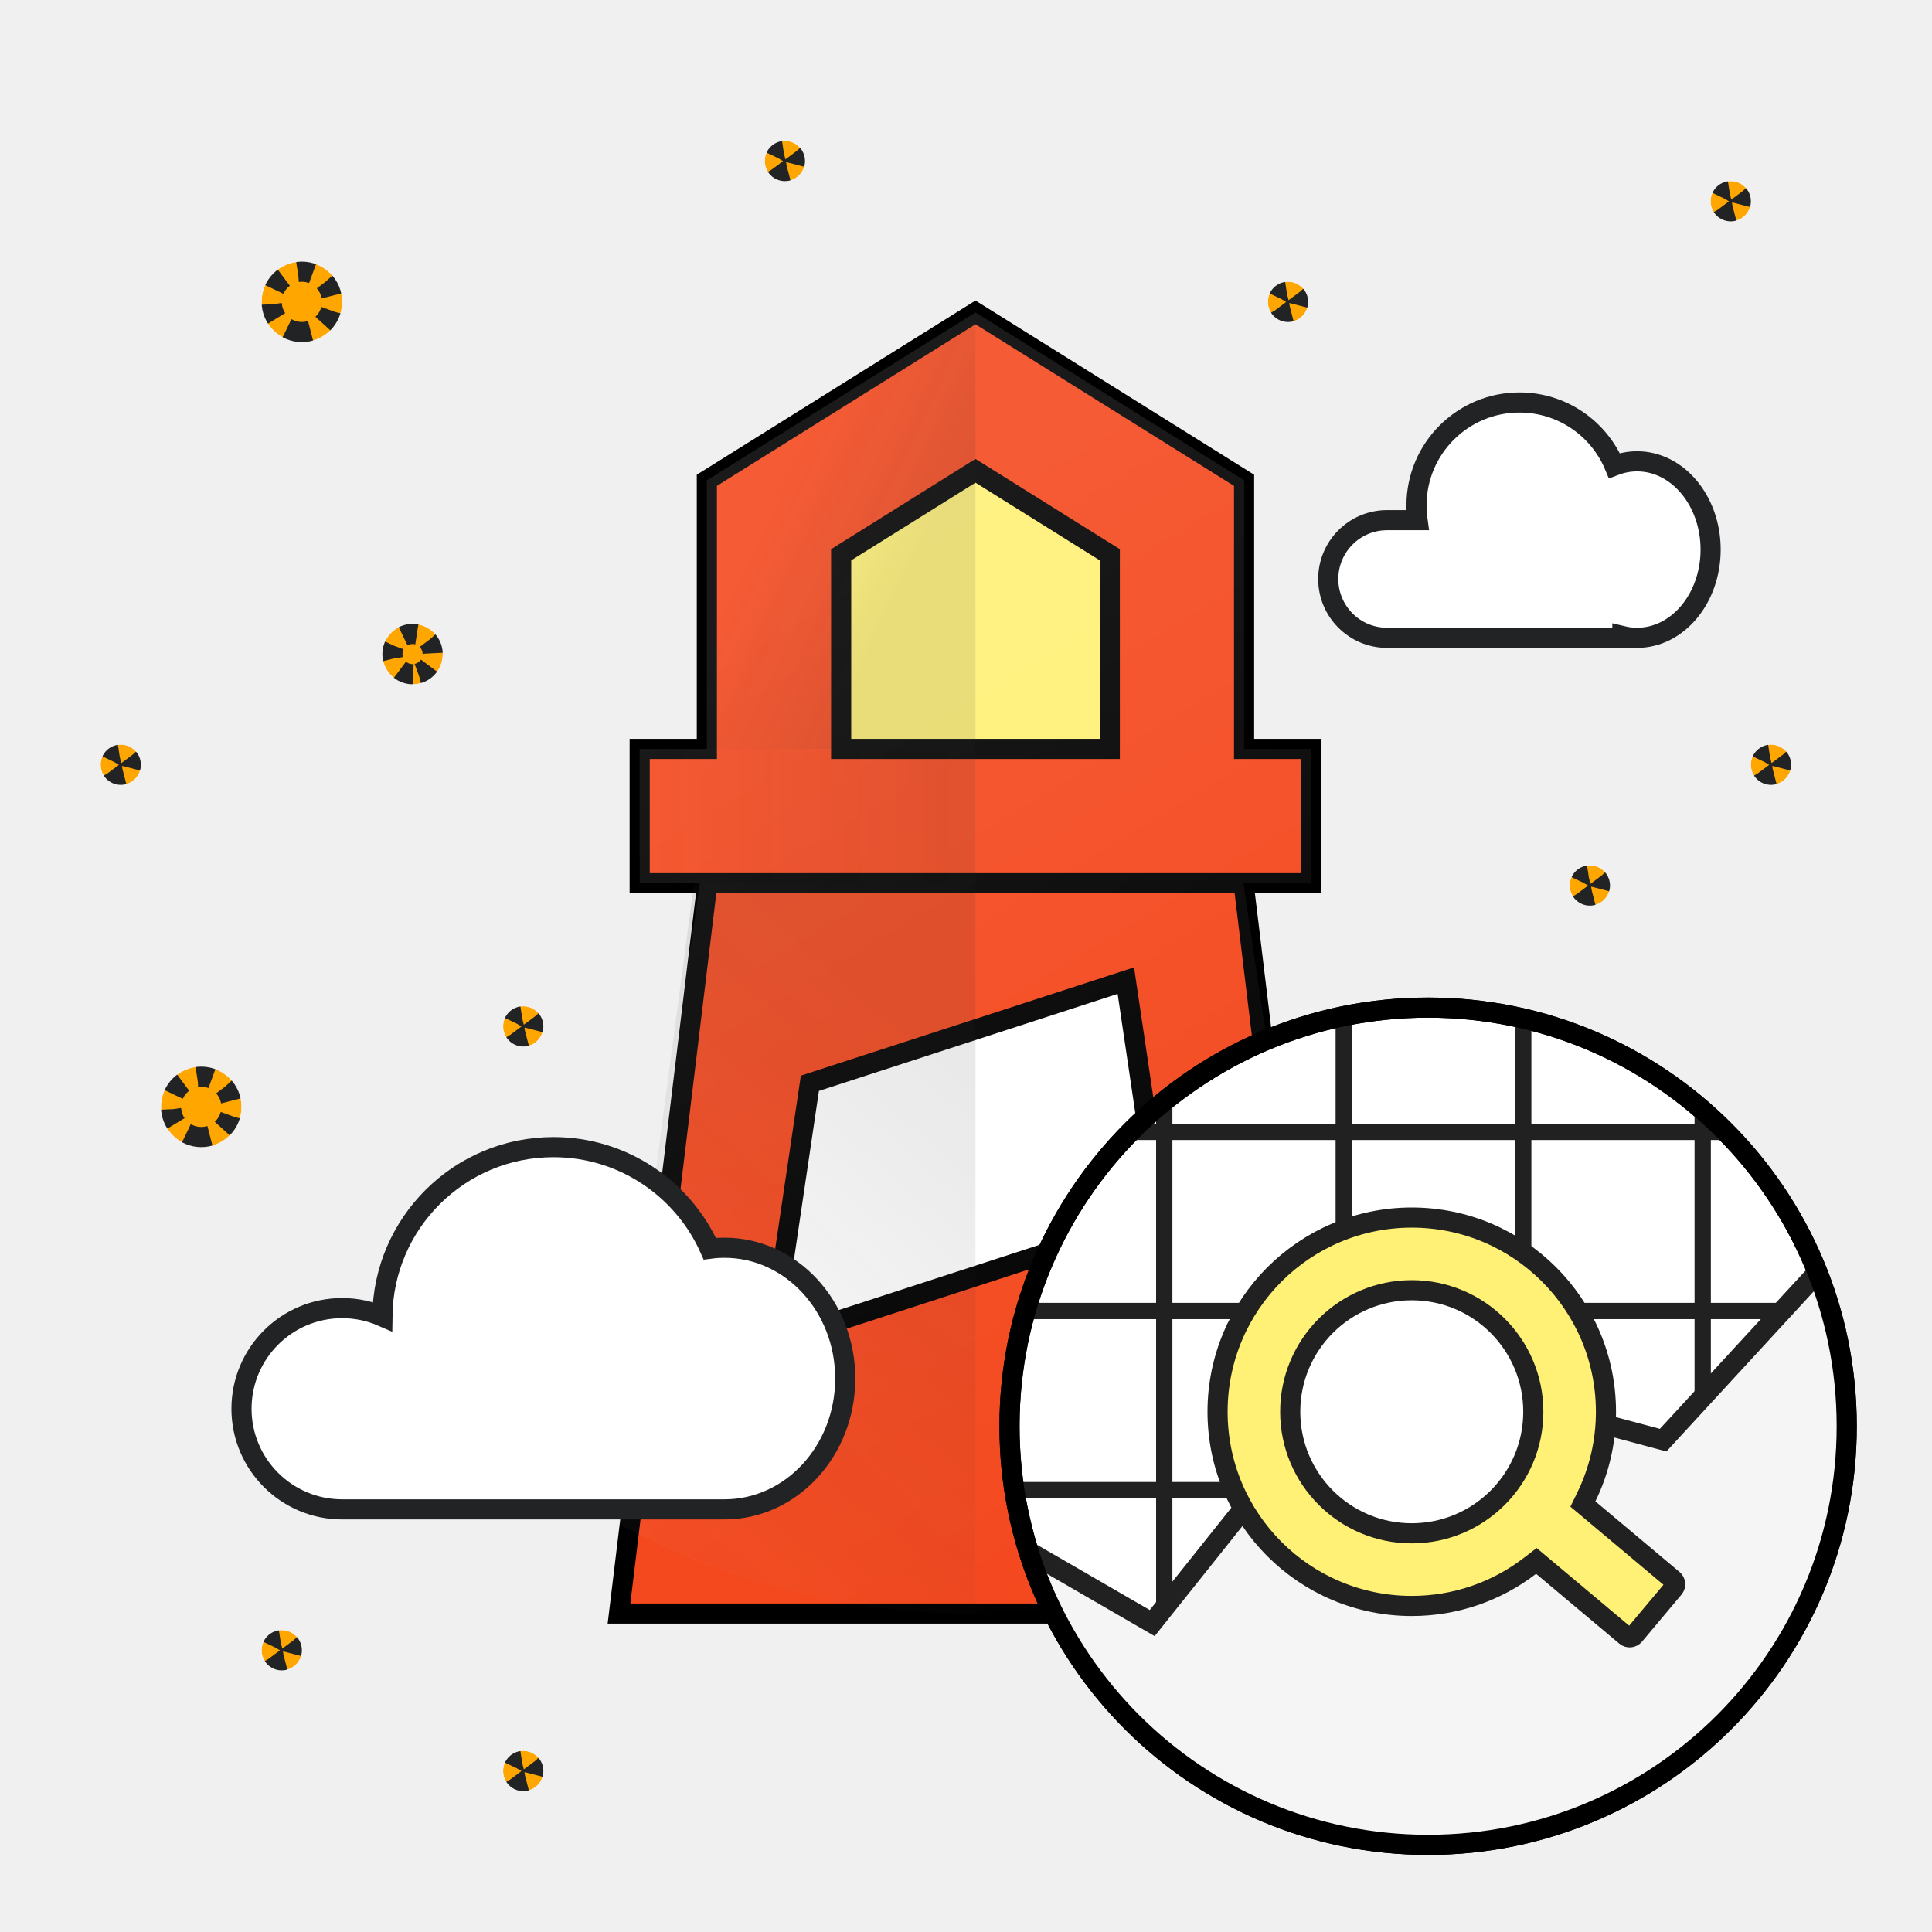
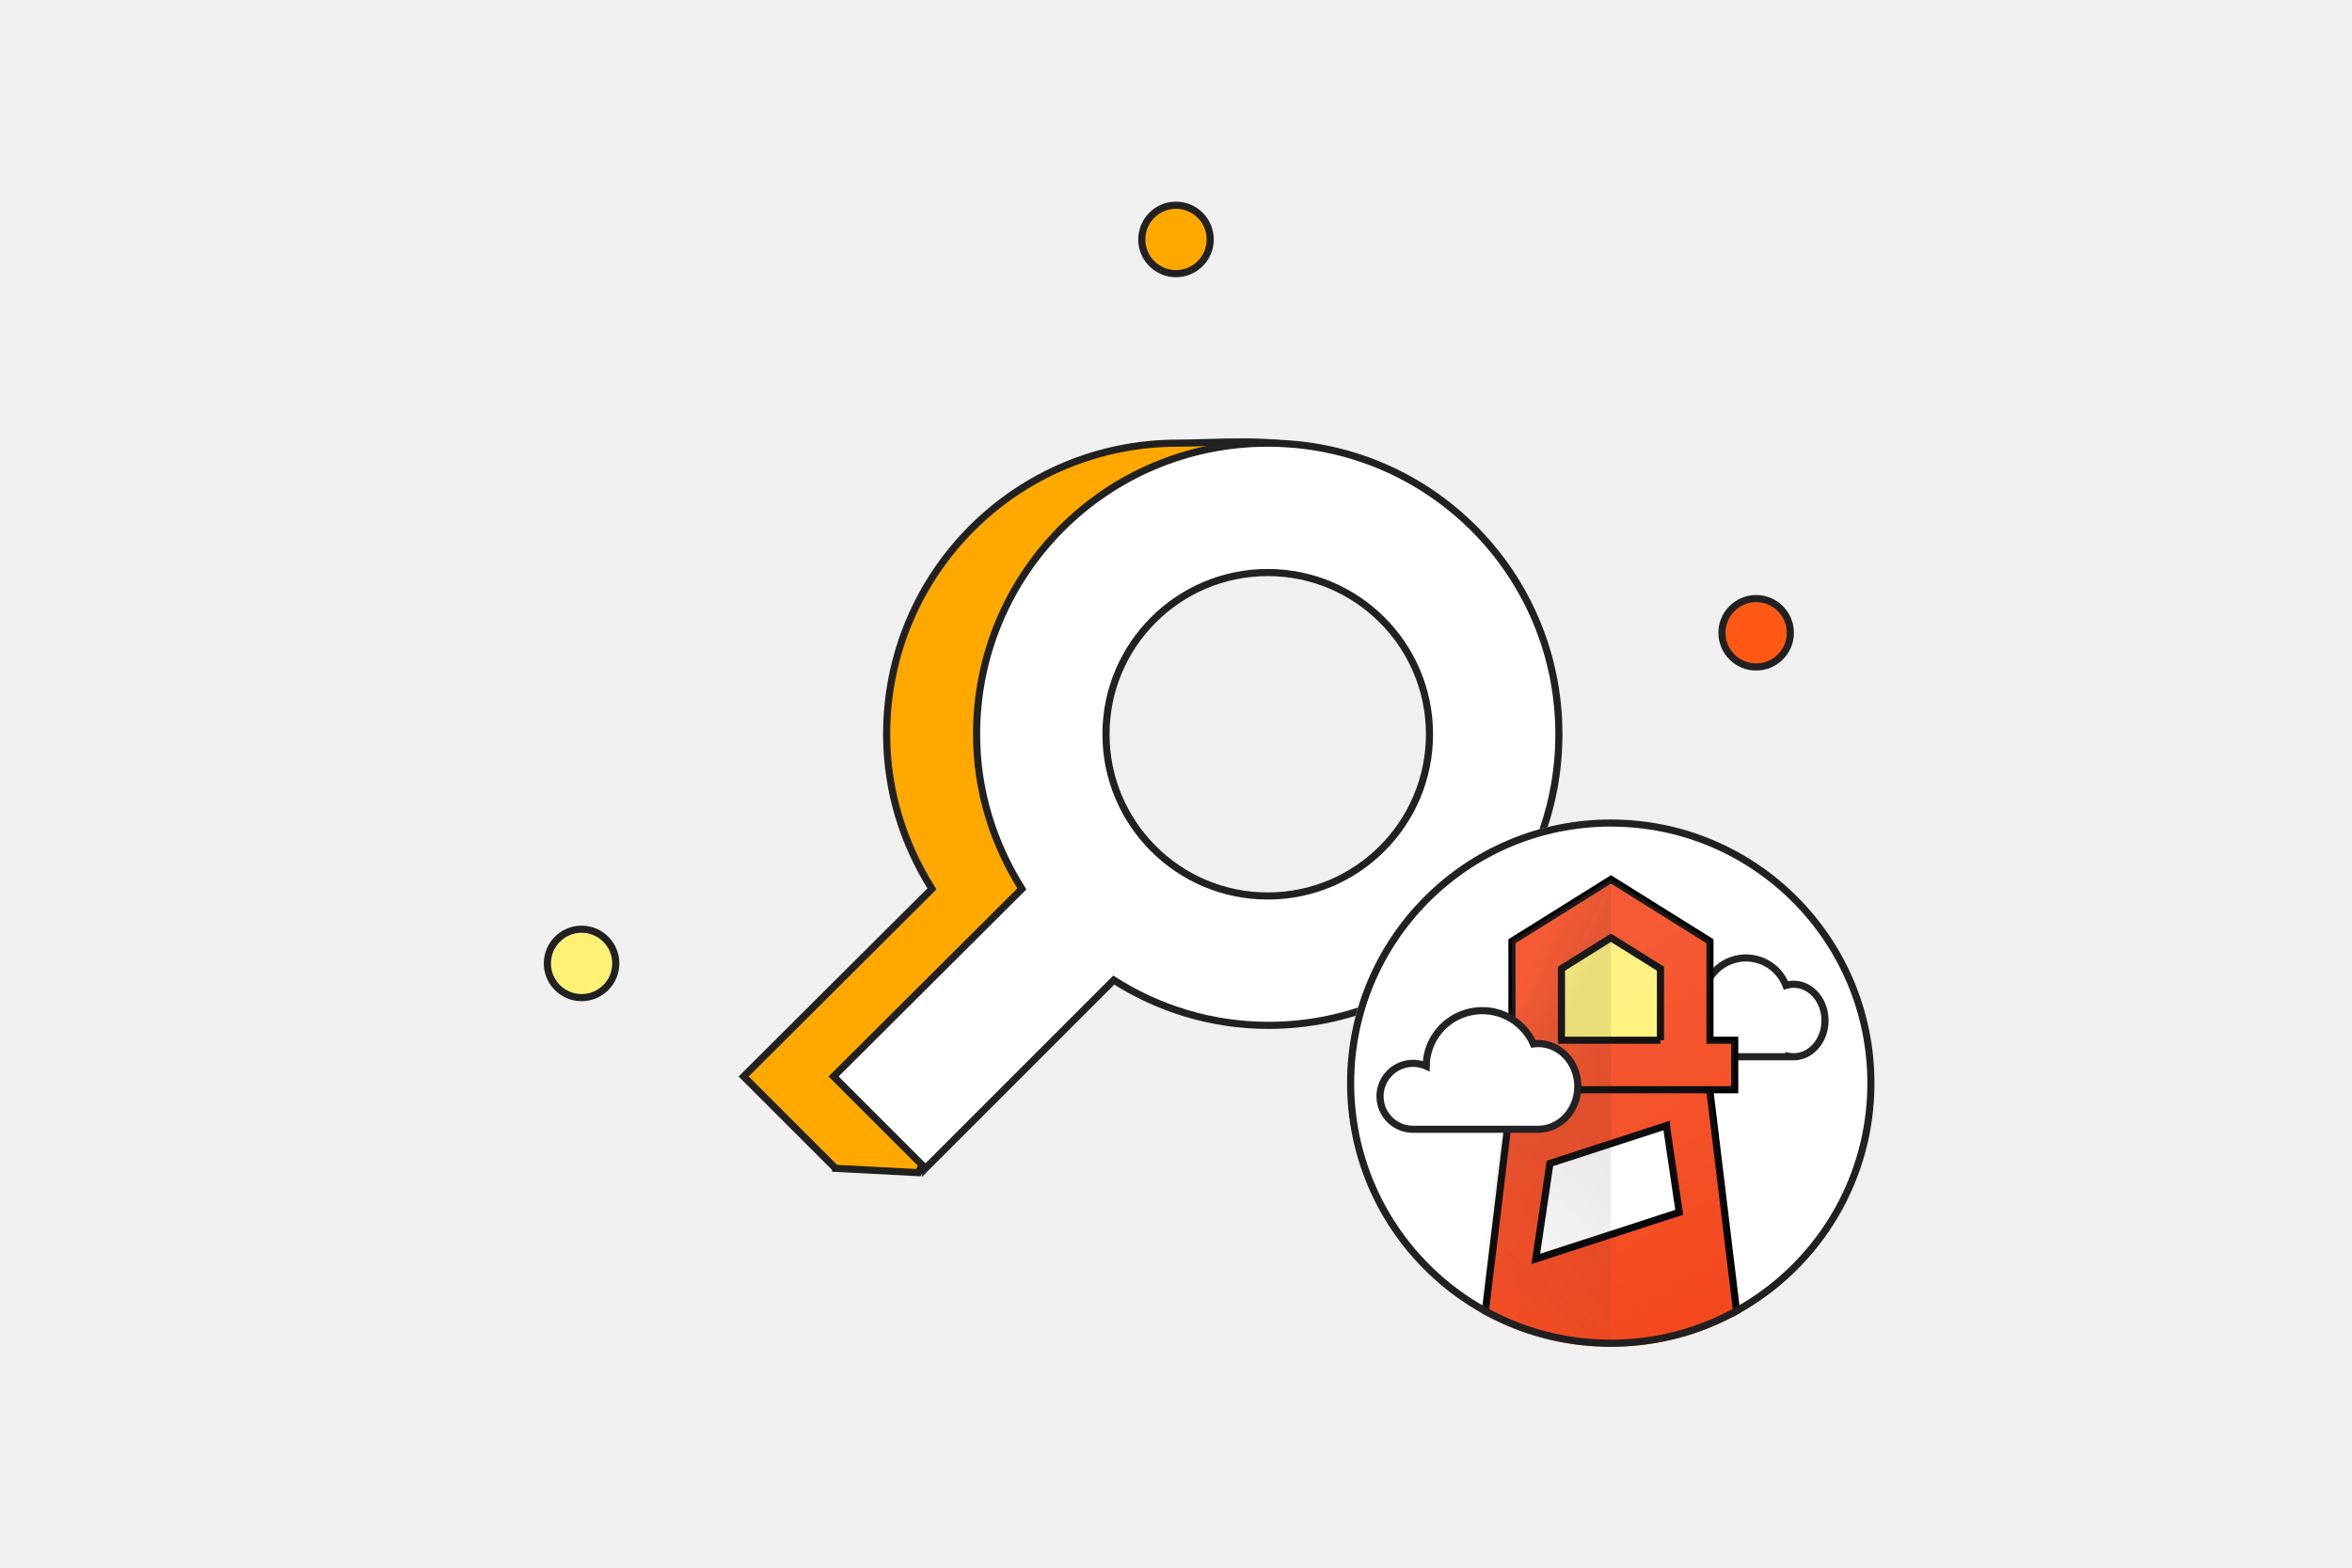
- <svg xmlns="http://www.w3.org/2000/svg" xmlns:xlink="http://www.w3.org/1999/xlink" width="96px" height="96px" viewBox="0 0 96 96" version="1.1">
+ <svg xmlns="http://www.w3.org/2000/svg" xmlns:xlink="http://www.w3.org/1999/xlink" width="330" height="220">
  <defs>
-     <linearGradient x1="36.626%" y1="20.358%" x2="64.01%" y2="100.652%" id="linearGradient-1">
-       <stop stop-color="#FFFFFF" stop-opacity="0.1" offset="0%" />
-       <stop stop-color="#FFFFFF" stop-opacity="0" offset="100%" />
+     <circle id="a" cx="37" cy="37" r="37" />
+     <linearGradient x1="36.626%" y1="20.358%" x2="64.01%" y2="100.652%" id="c">
+       <stop stop-color="#FFF" stop-opacity=".1" offset="0%" />
+       <stop stop-color="#FFF" stop-opacity="0" offset="100%" />
    </linearGradient>
-     <linearGradient x1="68.935%" y1="65.756%" x2="31.065%" y2="35.799%" id="linearGradient-2">
-       <stop stop-color="#262626" stop-opacity="0.1" offset="0%" />
+     <linearGradient x1="68.935%" y1="65.756%" x2="31.065%" y2="35.799%" id="d">
+       <stop stop-color="#262626" stop-opacity=".1" offset="0%" />
      <stop stop-color="#262626" stop-opacity="0" offset="100%" />
    </linearGradient>
-     <linearGradient x1="62.531%" y1="13.086%" x2="24.779%" y2="100.996%" id="linearGradient-3">
-       <stop stop-color="#262626" stop-opacity="0.1" offset="0%" />
+     <linearGradient x1="62.531%" y1="13.086%" x2="24.779%" y2="100.996%" id="e">
+       <stop stop-color="#262626" stop-opacity=".1" offset="0%" />
      <stop stop-color="#262626" stop-opacity="0" offset="100%" />
    </linearGradient>
-     <linearGradient x1="0%" y1="50%" x2="100%" y2="50%" id="linearGradient-4">
-       <stop stop-color="#262626" stop-opacity="0.1" offset="0%" />
+     <linearGradient x1="0%" y1="50%" y2="50%" id="f">
+       <stop stop-color="#262626" stop-opacity=".1" offset="0%" />
      <stop stop-color="#262626" stop-opacity="0" offset="100%" />
    </linearGradient>
-     <path d="M10,14 C8.895,14 8,13.105 8,12 C8,10.895 8.895,10 10,10 C11.105,10 12,10.895 12,12 C12,13.105 11.105,14 10,14 Z M81,8 C80.448,8 80,7.552 80,7 C80,6.448 80.448,6 81,6 C81.552,6 82,6.448 82,7 C82,7.552 81.552,8 81,8 Z M15.5,31 C14.672,31 14,30.328 14,29.5 C14,28.672 14.672,28 15.5,28 C16.328,28 17,28.672 17,29.5 C17,30.328 16.328,31 15.5,31 Z M1,36 C0.448,36 0,35.552 0,35 C0,34.448 0.448,34 1,34 C1.552,34 2,34.448 2,35 C2,35.552 1.552,36 1,36 Z M9,80 C8.448,80 8,79.552 8,79 C8,78.448 8.448,78 9,78 C9.552,78 10,78.448 10,79 C10,79.552 9.552,80 9,80 Z M21,49 C20.448,49 20,48.552 20,48 C20,47.448 20.448,47 21,47 C21.552,47 22,47.448 22,48 C22,48.552 21.552,49 21,49 Z M5,54 C3.895,54 3,53.105 3,52 C3,50.895 3.895,50 5,50 C6.105,50 7,50.895 7,52 C7,53.105 6.105,54 5,54 Z M21,86 C20.448,86 20,85.552 20,85 C20,84.448 20.448,84 21,84 C21.552,84 22,84.448 22,85 C22,85.552 21.552,86 21,86 Z M59,13 C58.448,13 58,12.552 58,12 C58,11.448 58.448,11 59,11 C59.552,11 60,11.448 60,12 C60,12.552 59.552,13 59,13 Z M34,6 C33.448,6 33,5.552 33,5 C33,4.448 33.448,4 34,4 C34.552,4 35,4.448 35,5 C35,5.552 34.552,6 34,6 Z M83,36 C82.448,36 82,35.552 82,35 C82,34.448 82.448,34 83,34 C83.552,34 84,34.448 84,35 C84,35.552 83.552,36 83,36 Z M74,42 C73.448,42 73,41.552 73,41 C73,40.448 73.448,40 74,40 C74.552,40 75,40.448 75,41 C75,41.552 74.552,42 74,42 Z" id="path-5" />
-     <mask id="mask-6" maskContentUnits="userSpaceOnUse" maskUnits="objectBoundingBox" x="0" y="0" width="84" height="82" fill="white">
-       <use xlink:href="#path-5" />
-     </mask>
-     <circle id="path-7" cx="20.962" cy="20.868" r="20.801" />
-     <circle id="path-9" cx="20.962" cy="20.868" r="20.801" />
  </defs>
-   <g id="22-Search-Engine-Optimization-audits" stroke="none" stroke-width="1" fill="none" fill-rule="evenodd">
-     <rect id="Rectangle" x="0" y="0" width="96" height="96" />
-     <g id="lighthouse-graphics" transform="translate(5, 3)">
-       <g id="lighthouse" transform="translate(3, 0)">
-         <g id="Group-4-Copy-2">
-           <rect id="Rectangle" x="0" y="0" width="80" height="80" />
-           <g id="Group-2" transform="translate(3.764706, 3.764706)">
-             <rect id="Rectangle" fill="#FFFFFF" x="24.61" y="40.877" width="22.941" height="22.941" />
-             <path d="M18.993,73.412 L24.193,30.449 L49.219,30.449 L54.418,73.412 C48.771,73.412 43.315,73.412 36.706,73.412 C32.3,73.412 26.396,73.412 18.993,73.412 Z M44.178,41.962 L28.478,47.063 L26.57,59.943 L45.911,53.658 L44.178,41.962 Z" id="Shape" stroke="#000000" fill="#F4481E" fill-rule="nonzero" />
-             <rect id="Rectangle" stroke="#979797" fill="#FFF176" x="27.794" y="15.559" width="15.941" height="19.706" />
-             <path d="M50.053,30.449 L53.39,30.449 L53.39,37.123 L20.021,37.123 L20.021,30.449 L23.358,30.449 L23.358,17.102 L36.706,8.759 L50.053,17.102 L50.053,30.449 Z M43.38,30.449 L43.38,20.801 L36.706,16.629 L30.032,20.801 L30.032,30.449 L43.38,30.449 Z" id="Path" stroke="#000000" fill="#F4481E" fill-rule="nonzero" />
-             <path d="M50.022,37.123 L54.686,68.608 C49.329,71.665 43.128,73.412 36.52,73.412 C29.911,73.412 23.71,71.665 18.353,68.608 L23.017,37.123 L20.021,37.123 L20.021,30.449 L23.358,30.449 L23.358,17.102 L36.706,8.759 L50.053,17.102 L50.053,30.449 L53.39,30.449 L53.39,37.123 L50.022,37.123 Z" id="Path" fill="url(#linearGradient-1)" fill-rule="nonzero" />
-             <polygon id="Path-Copy-2" fill="url(#linearGradient-2)" fill-rule="nonzero" points="36.706 30.449 23.358 30.449 23.358 17.102 36.706 8.759" />
-             <path d="M36.706,73.412 C30.111,73.412 23.888,71.653 18.539,68.608 L22.722,37.123 L36.706,37.123 L36.706,73.412 Z" id="Path-Copy-4" fill="url(#linearGradient-3)" fill-rule="nonzero" />
-             <rect id="Rectangle-Copy-13" fill="url(#linearGradient-4)" fill-rule="nonzero" transform="translate(28.36364, 33.7861) scale(-1, 1) translate(-28.36364, -33.7861) " x="20.021" y="30.449" width="16.684" height="6.674" />
-           </g>
+   <g fill="none" fill-rule="evenodd">
+     <g transform="matrix(-1 0 0 1 252 28)" fill-rule="nonzero" stroke="#212121">
+       <circle fill="#FF5915" cx="5.6" cy="60.8" r="4.8" />
+       <circle fill="#FFA900" cx="87" cy="5.6" r="4.8" />
+       <circle fill="#FFF176" cx="170.4" cy="107.2" r="4.8" />
+       <path d="M134.77 135.957l-11.64.608c-7.175-15.71-13.36-26.164-18.557-31.36-7.794-7.794.842-15.744.842-38.349 0-22.605-52.288-26.574-36.082-31.99 4.082-1.365 12.865-.676 17.413-.676 22.605 0 40.852 18.248 40.852 40.852 0 7.989-2.36 15.342-6.355 21.697l26.418 26.327-12.891 12.89z" fill="#FFA900" />
+       <path d="M122.152 135.957l-26.418-26.418c-6.264 3.995-13.708 6.355-21.696 6.355-22.514 0-40.761-18.247-40.761-40.852 0-22.604 18.247-40.852 40.851-40.852 22.605 0 40.852 18.248 40.852 40.852 0 7.989-2.36 15.342-6.355 21.697l26.418 26.327-12.891 12.89zm-48.024-83.61c-12.528 0-22.695 10.167-22.695 22.695S61.6 97.738 74.128 97.738 96.824 87.57 96.824 75.042c0-12.528-10.168-22.695-22.696-22.695z" fill="#FFF" />
+     </g>
+     <g transform="translate(189 115)">
+       <circle fill="#FFF" cx="37" cy="37" r="37" />
+       <mask id="b" fill="#fff">
+         <use xlink:href="#a" />
+       </mask>
+       <g mask="url(#b)">
+         <path d="M50.02 26.363H48.1v.007a3.469 3.469 0 1 0 0 6.922v.008h13.875v-.063c.226.041.458.063.694.063 2.426 0 4.394-2.278 4.394-5.087 0-2.81-1.968-5.088-4.394-5.088-.377 0-.743.055-1.091.158a6.015 6.015 0 0 0-11.557 3.08z" stroke="#212324" fill="#FFF" fill-rule="nonzero" />
+         <path d="M-5.088-4.625h83.25v83.25h-83.25z" />
+         <g fill-rule="nonzero">
+           <path fill="#FFF" d="M24.44 41.83h23.872v23.874H24.44z" />
+           <path d="M18.595 75.687l5.41-44.708H50.05l5.41 44.708H18.595zm26.208-32.728l-16.338 5.309-1.986 13.402 20.127-6.54-1.803-12.17z" stroke="#000" fill="#F4481E" />
+           <path stroke="#979797" stroke-width=".5" fill="#FFF176" d="M27.483 15.214h17.13V36.26h-17.13z" />
+           <path d="M50.917 30.979h3.473v6.945H19.665v-6.945h3.472v-13.89l13.89-8.681 13.89 8.681v13.89zm-6.945 0v-10.04l-6.945-4.341-6.945 4.34v10.04h13.89z" stroke="#000" fill="#F4481E" />
+           <path d="M33.054 29.631l4.854 32.764a38.022 38.022 0 0 1-18.905 5 38.022 38.022 0 0 1-18.904-5l4.854-32.764H1.835v-6.945h3.472V8.796l13.89-8.68 13.89 8.68v13.89h3.472v6.945h-3.505z" fill="url(#c)" transform="translate(17.83 8.293)" />
+           <path fill="url(#d)" d="M19.197 22.686H5.307V8.796l13.89-8.68z" transform="translate(17.83 8.293)" />
+           <path d="M19.197 67.394A38.167 38.167 0 0 1 .292 62.395l4.353-32.764h14.552v37.763z" fill="url(#e)" transform="translate(17.83 8.293)" />
+           <path fill="url(#f)" transform="matrix(-1 0 0 1 38.862 8.293)" d="M1.835 22.686h17.362v6.945H1.835z" />
        </g>
+         <path d="M26.825 43.475c3.065 0 5.55-2.692 5.55-6.013 0-3.32-2.485-6.012-5.55-6.012a5.18 5.18 0 0 0-.676.044A7.864 7.864 0 0 0 11.1 34.61a4.625 4.625 0 1 0-1.85 8.865h17.575z" stroke="#212324" fill="#FFF" fill-rule="nonzero" />
      </g>
-       <use id="stars" stroke="#212324" mask="url(#mask-6)" stroke-width="2" fill="#FFA600" stroke-dasharray="1,1" xlink:href="#path-5" />
-       <path d="M13,72 C9.686,72 7,69.09 7,65.5 C7,61.91 9.686,59 13,59 C13.247,59 13.491,59.016 13.73,59.048 C15.054,56.074 18.035,54 21.5,54 C26.166,54 29.955,57.76 30,62.416 C30.612,62.149 31.289,62 32,62 C34.761,62 37,64.239 37,67 C37,69.761 34.761,72 32,72 L13,72 Z" id="cloud2" stroke="#212324" fill="#FFFFFF" transform="translate(22, 63) scale(-1, 1) translate(-22, -63) " />
-       <path d="M75.564,22.846 L77.077,22.846 C78.691,22.846 80,24.155 80,25.769 C80,27.384 78.691,28.692 77.077,28.692 L65.385,28.692 L65.385,28.605 C65.148,28.662 64.904,28.692 64.654,28.692 C62.636,28.692 61,26.729 61,24.308 C61,21.886 62.636,19.923 64.654,19.923 C65.047,19.923 65.426,19.998 65.782,20.136 C66.555,18.294 68.377,17 70.5,17 C73.325,17 75.615,19.29 75.615,22.115 C75.615,22.363 75.598,22.607 75.564,22.846 Z" id="cloud1" stroke="#212324" fill="#FFFFFF" transform="translate(70.5, 22.84615) scale(-1, 1) translate(-70.5, -22.84615) " />
-     </g>
-     <g id="Content" transform="translate(50, 50)">
-       <mask id="mask-8" fill="white">
-         <use xlink:href="#path-7" />
-       </mask>
-       <use id="c" stroke="#000000" fill="#FFFFFF" xlink:href="#path-7" />
-       <g id="Group" mask="url(#mask-8)">
-         <g transform="translate(-72.9697, -38.60606)">
-           <path d="M0.31,44.848 L206.564,44.848 M89.74,0.404 L89.74,140.248 M170.005,0.404 L170.005,140.248 M98.658,0.404 L98.658,140.248 M178.923,0.404 L178.923,140.248 M107.576,0.404 L107.576,140.248 M187.842,0.404 L187.842,140.248 M116.495,0.404 L116.495,140.248 M196.76,0.404 L196.76,140.248 M125.413,0.404 L125.413,140.248 M205.678,0.404 L205.678,140.248 M134.331,0.404 L134.331,140.248 M80.821,0.404 L80.821,140.248 M161.087,0.404 L161.087,140.248 M71.903,0.404 L71.903,140.248 M152.168,0.404 L152.168,140.248 M62.985,0.404 L62.985,140.248 M143.25,0.404 L143.25,140.248 M54.066,0.085 L54.066,139.929 M45.148,0.085 L45.148,139.929 M36.229,0.085 L36.229,139.929 M27.311,0.085 L27.311,139.929 M18.393,0.085 L18.393,139.929 M9.475,0.085 L9.475,139.929 M0.556,0.085 L0.556,139.929 M0.31,35.946 L206.564,35.946 M0.31,27.045 L206.564,27.045 M0.31,18.144 L206.564,18.144 M0.31,9.243 L206.564,9.243 M0.31,0.342 L206.564,0.342 M0.31,53.749 L206.564,53.749 M0.31,62.65 L206.564,62.65 M0.31,71.551 L206.564,71.551 M0.31,80.452 L206.564,80.452 M0.31,89.354 L206.564,89.354 M0.31,98.255 L206.564,98.255 M0.31,107.156 L206.564,107.156 M0.31,116.057 L206.564,116.057 M0.31,124.959 L206.564,124.959 M0.31,133.86 L206.564,133.86" id="Shape" stroke="#212121" stroke-width="0.81" fill="none" />
-           <path d="M64.47,82.106 L116.463,82.106 L116.007,48.869 L105.611,60.167 L90.657,56.174 L80.222,69.255 L73.316,65.258 L66.707,73.856 L64.47,77.74 L64.47,82.106 Z" id="Rectangle" stroke="#212121" stroke-width="1" fill="#F5F5F5" fill-rule="evenodd" />
-           <g id="Group-3" stroke="none" stroke-width="1" fill="none" fill-rule="evenodd" transform="translate(82.9697, 48.60606)">
-             <rect id="Rectangle" fill="#FFFFFF" x="2" y="3" width="15" height="15" rx="7.5" />
-             <path d="M23.133,18.492 L18.653,14.733 L18.824,14.381 C19.463,13.075 19.799,11.637 19.799,10.15 C19.799,4.82 15.479,0.5 10.15,0.5 C4.82,0.5 0.5,4.82 0.5,10.15 C0.5,15.479 4.82,19.799 10.15,19.799 C12.305,19.799 14.351,19.091 16.023,17.806 L16.342,17.561 L20.785,21.29 C20.911,21.396 21.1,21.379 21.206,21.253 L23.169,18.913 C23.276,18.787 23.259,18.598 23.133,18.492 Z M10.15,16.189 C6.814,16.189 4.11,13.485 4.11,10.15 C4.11,6.814 6.814,4.11 10.15,4.11 C13.485,4.11 16.189,6.814 16.189,10.15 C16.189,13.485 13.485,16.189 10.15,16.189 Z" id="Combined-Shape" stroke="#212121" fill="#FFF176" />
-           </g>
-         </g>
-       </g>
-       <mask id="mask-10" fill="white">
-         <use xlink:href="#path-9" />
-       </mask>
-       <use id="c" stroke="#000000" xlink:href="#path-9" />
+       <circle stroke="#212121" cx="37" cy="37" r="36.5" />
    </g>
  </g>
</svg>
